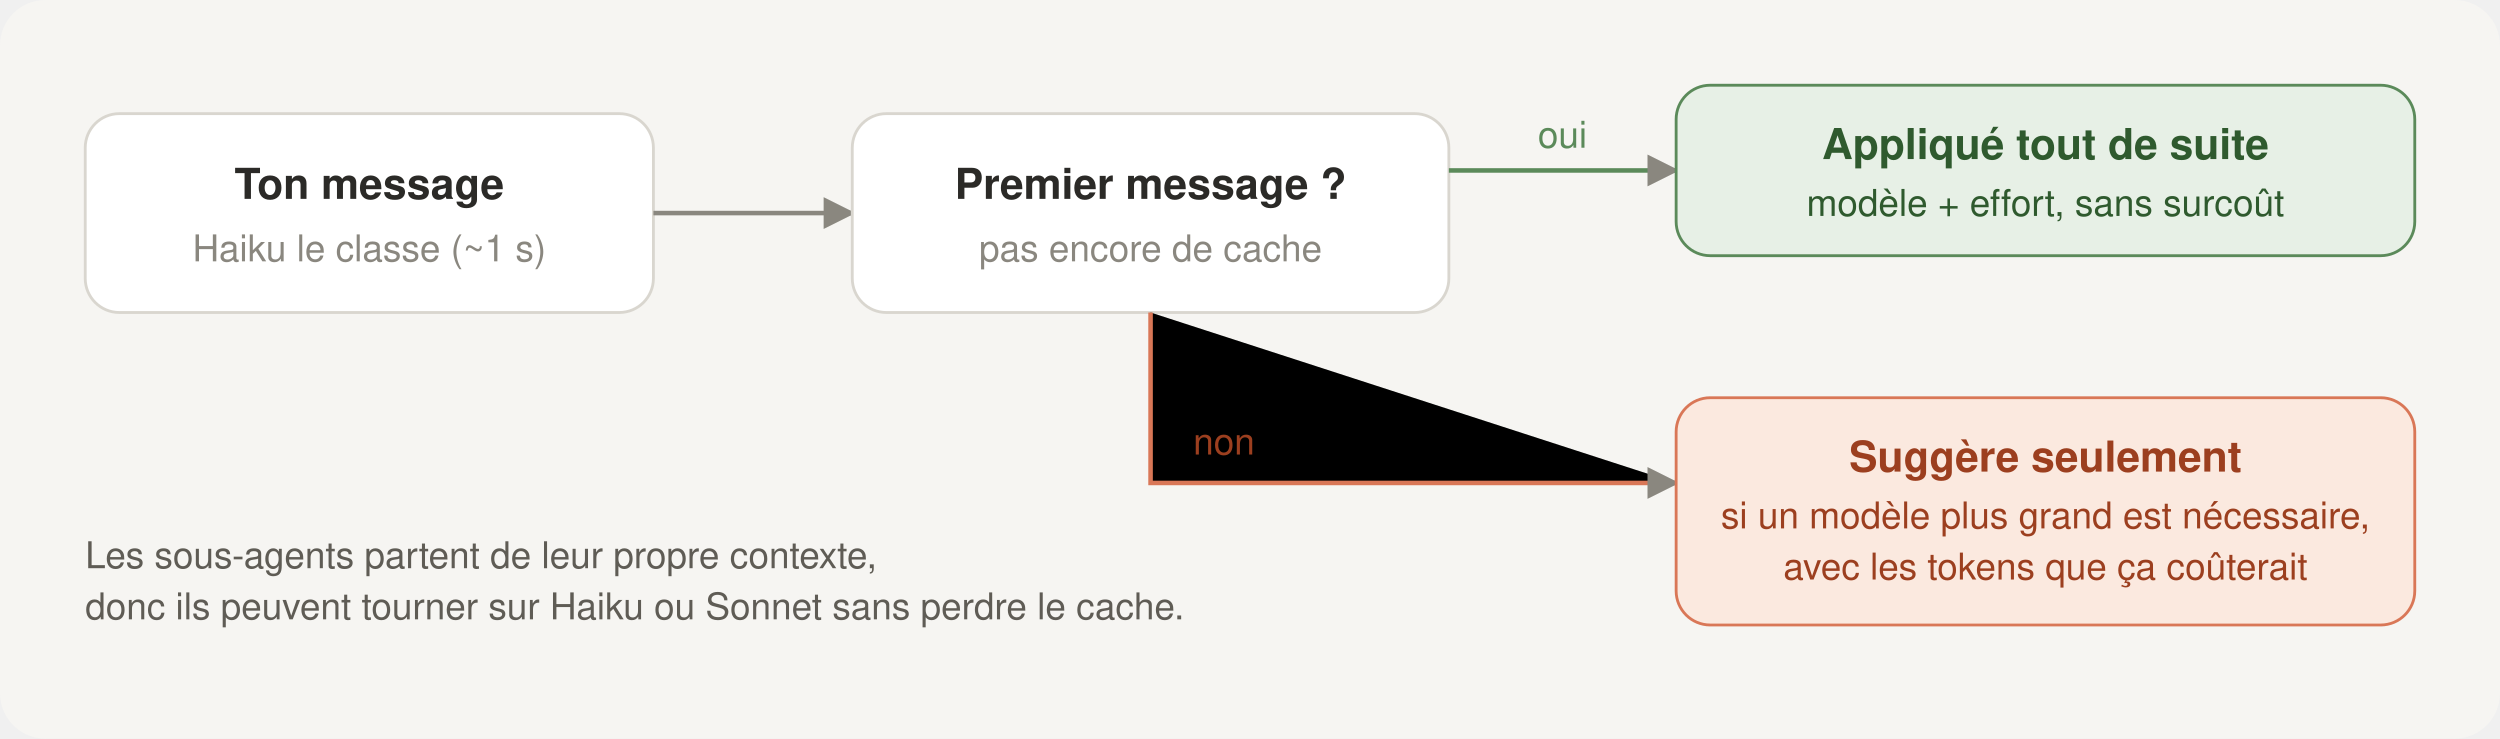
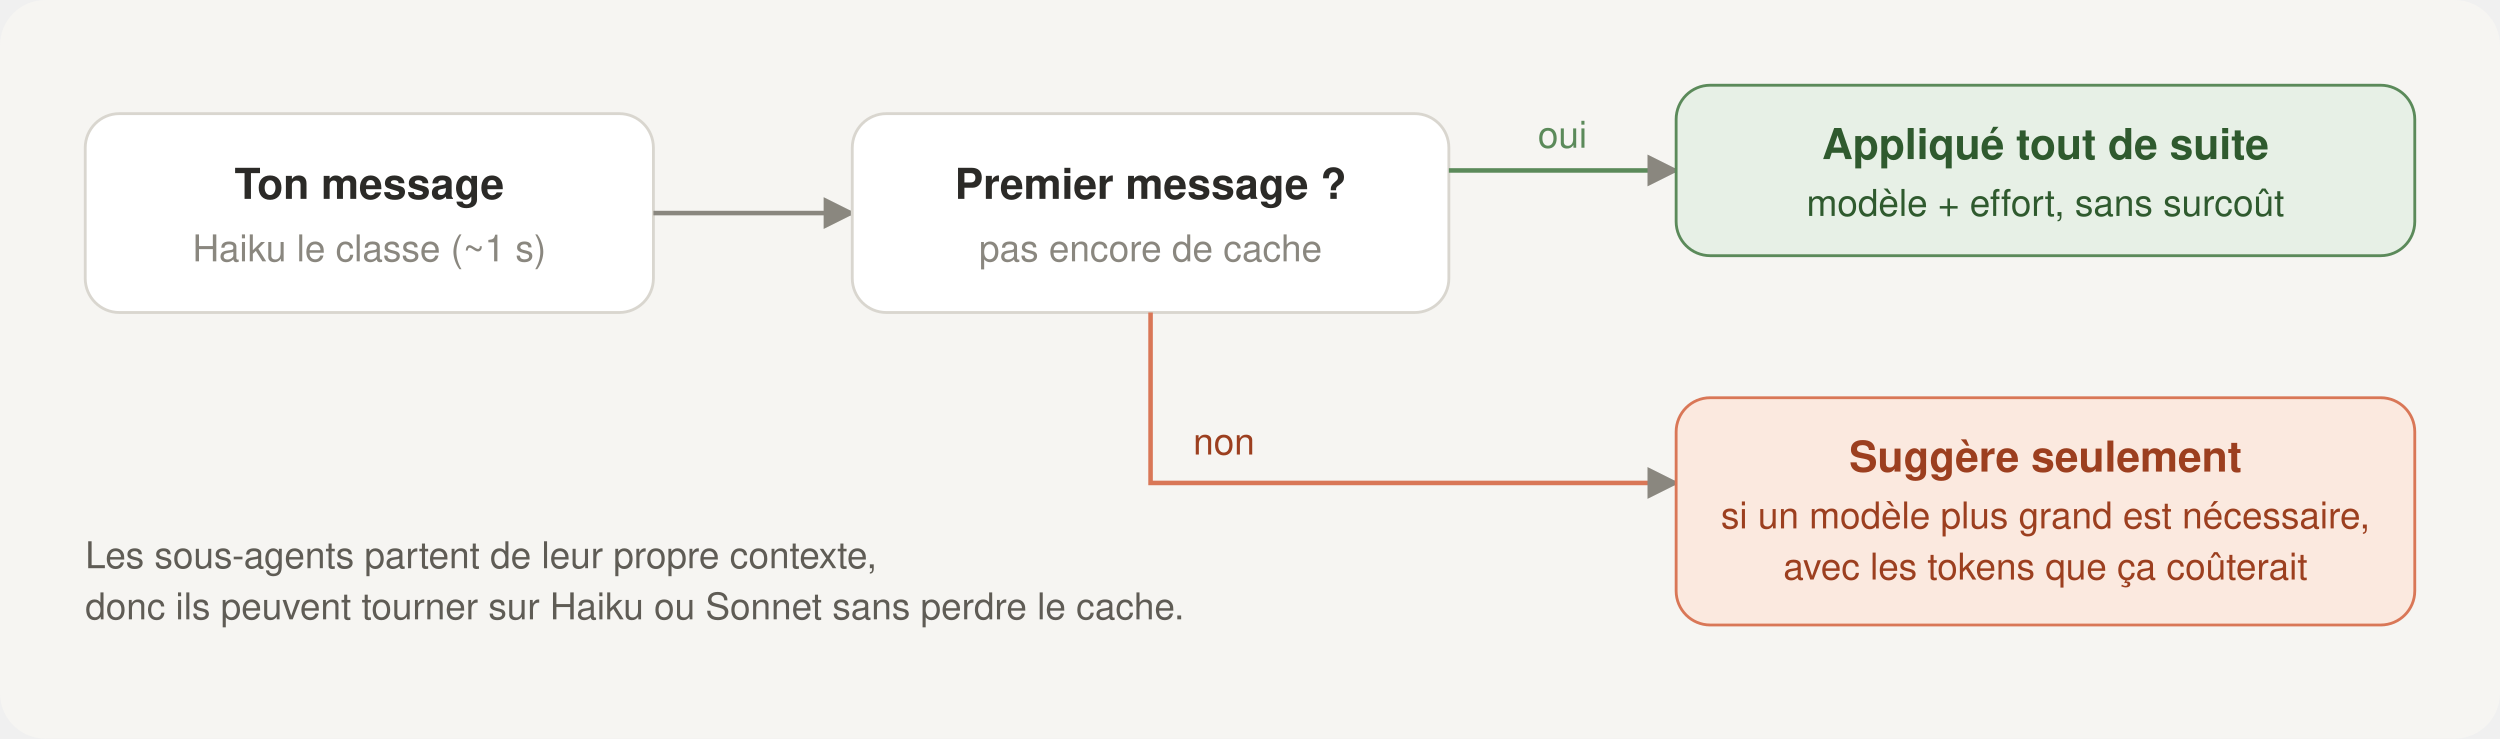
<svg xmlns="http://www.w3.org/2000/svg" width="880" height="260" viewBox="0 0 880 260" font-family="-apple-system, Segoe UI, Helvetica, Arial, sans-serif">
  <defs>
    <marker id="a" viewBox="0 0 10 10" refX="9" refY="5" markerWidth="7" markerHeight="7" orient="auto">
      <path d="M0 0L10 5L0 10z" fill="#8a877f" />
    </marker>
  </defs>
  <rect width="880" height="260" rx="16" fill="#f6f5f2" />
  <rect x="30" y="40" width="200" height="70" rx="12" fill="#ffffff" stroke="#d9d6cf" />
  <text x="130" y="70" font-size="15" font-weight="600" text-anchor="middle" fill="#2b2a27">Ton message</text>
  <text x="130" y="92" font-size="13" text-anchor="middle" fill="#8a877f">Haiku le classe (~1 s)</text>
  <path d="M230 75 H300" stroke="#8a877f" stroke-width="1.6" marker-end="url(#a)" />
  <rect x="300" y="40" width="210" height="70" rx="12" fill="#ffffff" stroke="#d9d6cf" />
  <text x="405" y="70" font-size="15" font-weight="600" text-anchor="middle" fill="#2b2a27">Premier message ?</text>
  <text x="405" y="92" font-size="13" text-anchor="middle" fill="#8a877f">pas encore de cache</text>
  <path d="M510 60 H590" stroke="#5b8a5a" stroke-width="1.6" marker-end="url(#a)" />
  <text x="550" y="52" font-size="13" text-anchor="middle" fill="#5b8a5a">oui</text>
  <rect x="590" y="30" width="260" height="60" rx="12" fill="#e7f0e6" stroke="#5b8a5a" />
  <text x="720" y="56" font-size="15" font-weight="600" text-anchor="middle" fill="#2f5a2e">Appliqué tout de suite</text>
  <text x="720" y="76" font-size="13" text-anchor="middle" fill="#2f5a2e">modèle + effort, sans surcoût</text>
-   <path d="M405 110 V170 H590" stroke="#d97757" stroke-width="1.6" marker-end="url(#a)" />
+   <path d="M405 110 V170 H590" fill="none" stroke="#d97757" stroke-width="1.6" marker-end="url(#a)" />
  <text x="420" y="160" font-size="13" fill="#9c3f1f">non</text>
  <rect x="590" y="140" width="260" height="80" rx="12" fill="#fbe9df" stroke="#d97757" />
  <text x="720" y="166" font-size="15" font-weight="600" text-anchor="middle" fill="#9c3f1f">Suggère seulement</text>
  <text x="720" y="186" font-size="13" text-anchor="middle" fill="#9c3f1f">si un modèle plus grand est nécessaire,</text>
  <text x="720" y="204" font-size="13" text-anchor="middle" fill="#9c3f1f">avec les tokens que ça coûterait</text>
  <text x="30" y="200" font-size="13" fill="#5f5c55">Les sous-agents partent de leur propre contexte,</text>
  <text x="30" y="218" font-size="13" fill="#5f5c55">donc ils peuvent tourner sur Haiku ou Sonnet sans perdre le cache.</text>
</svg>
